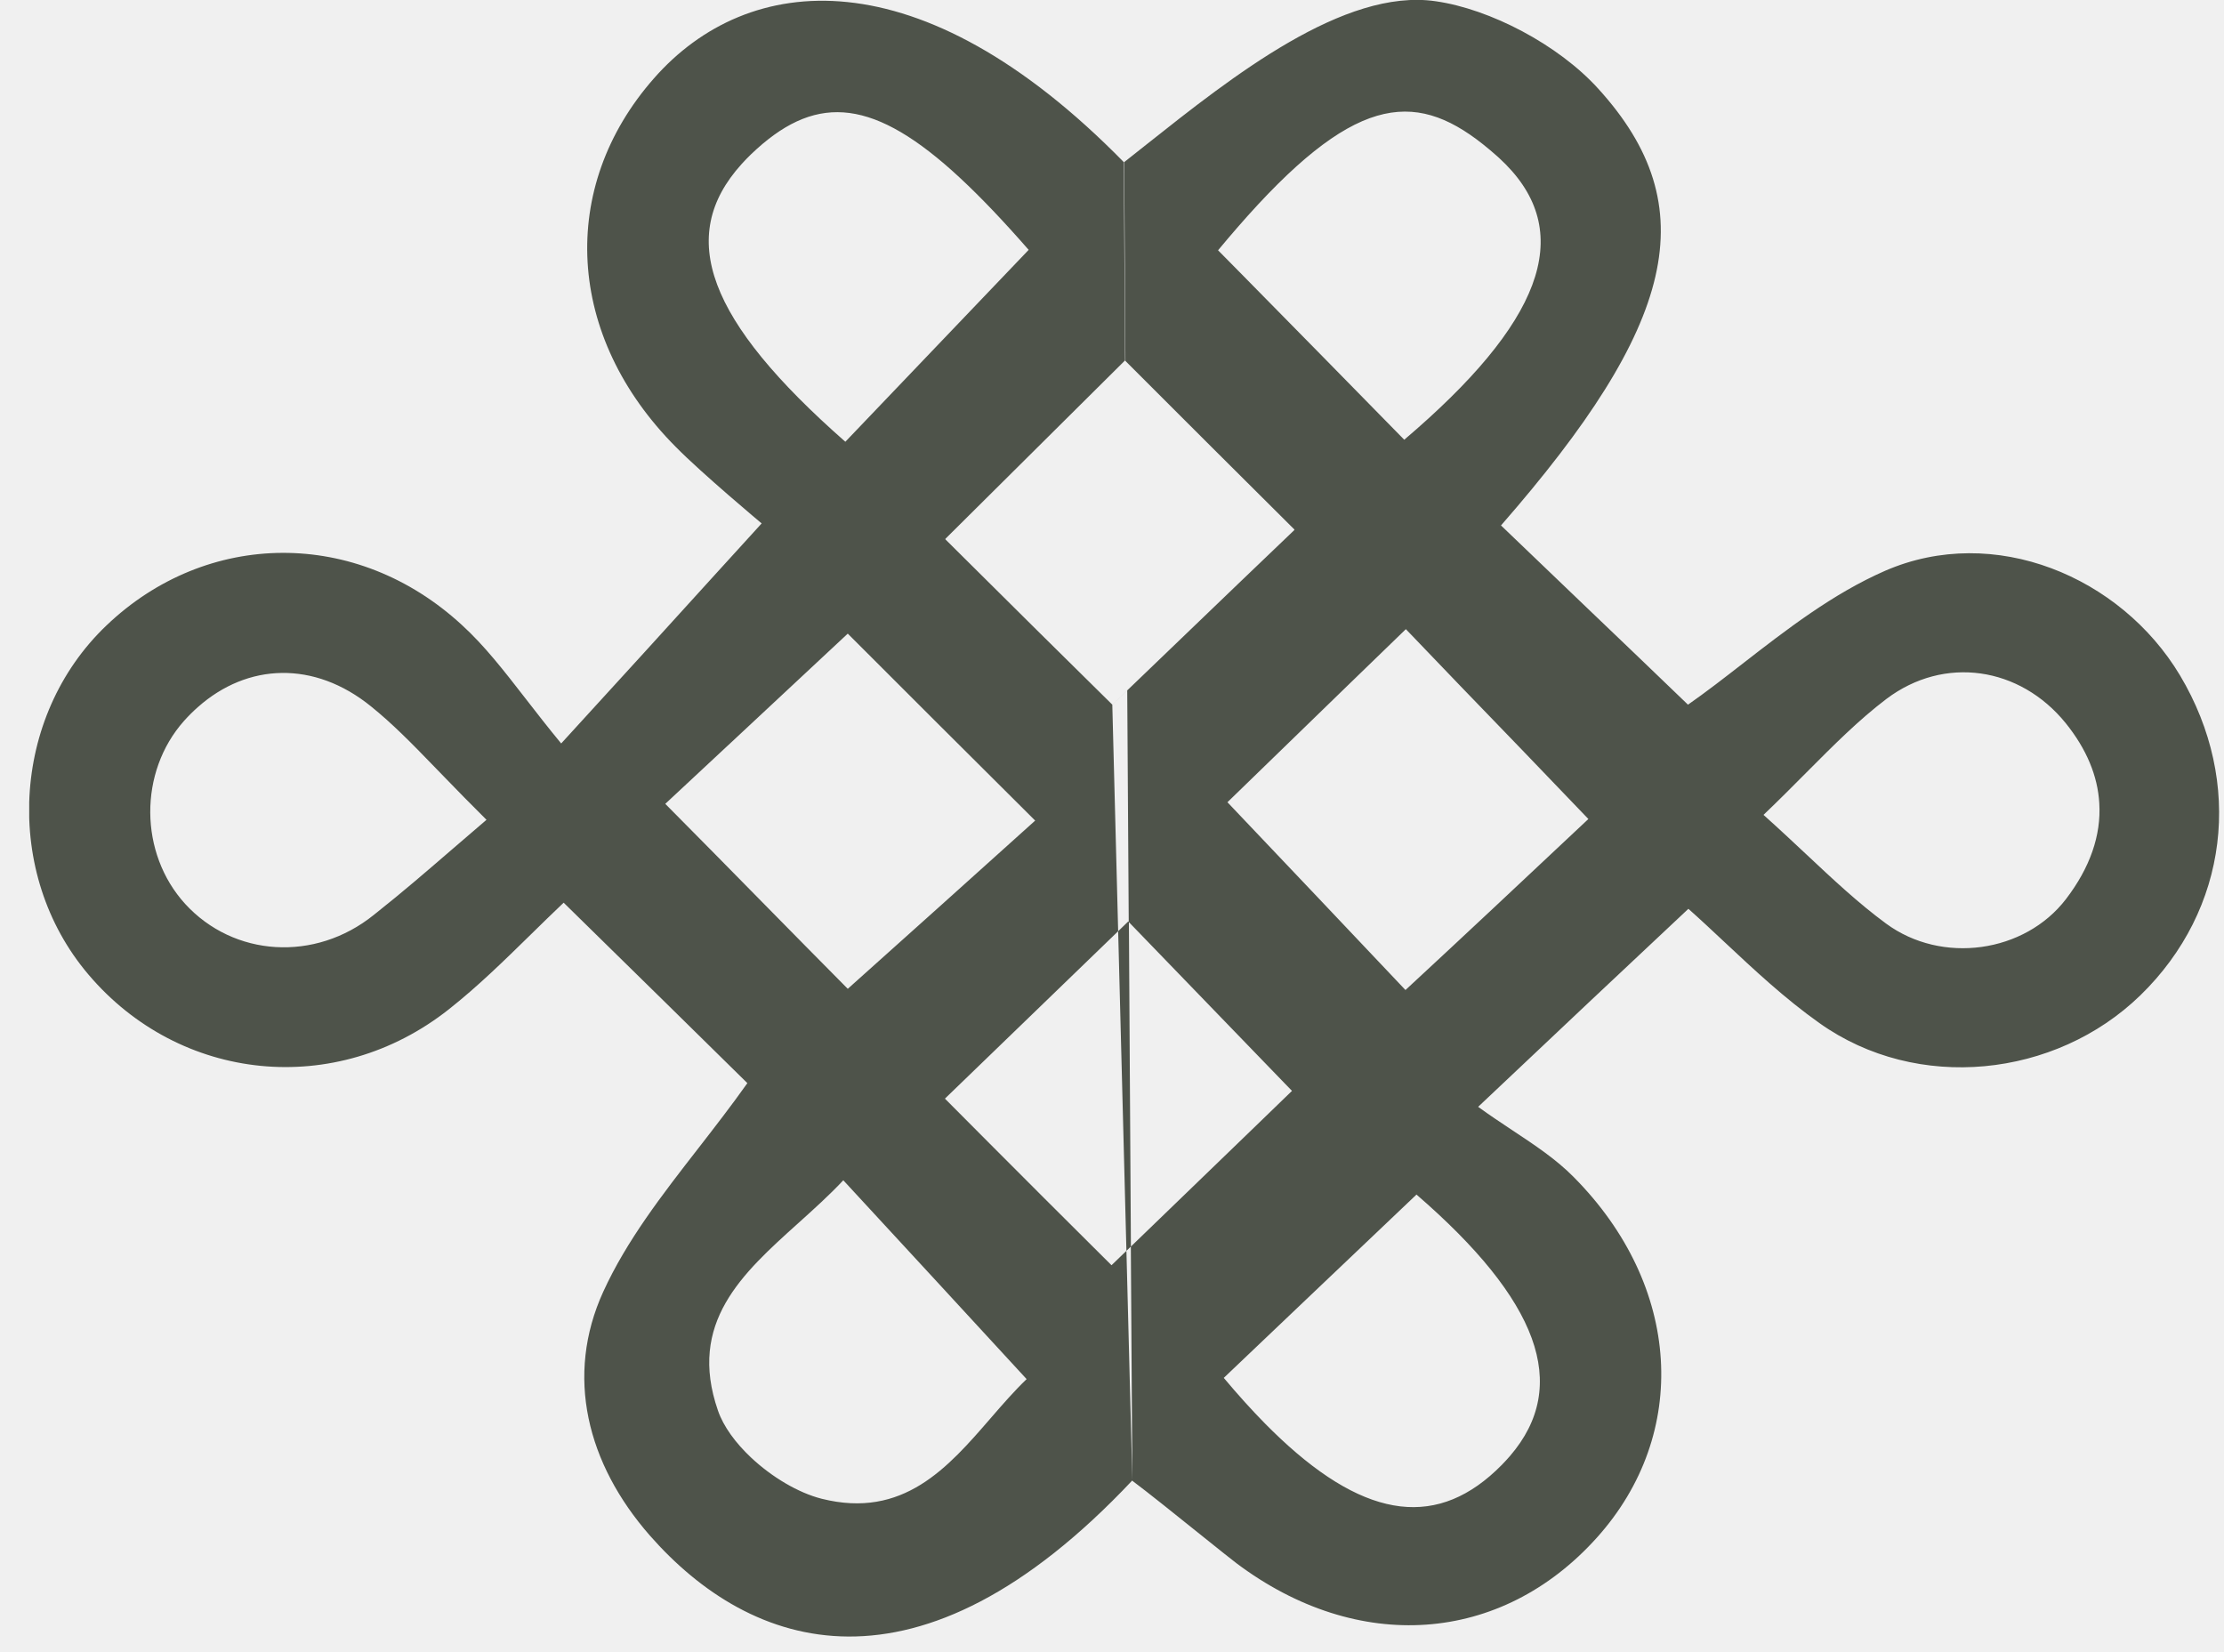
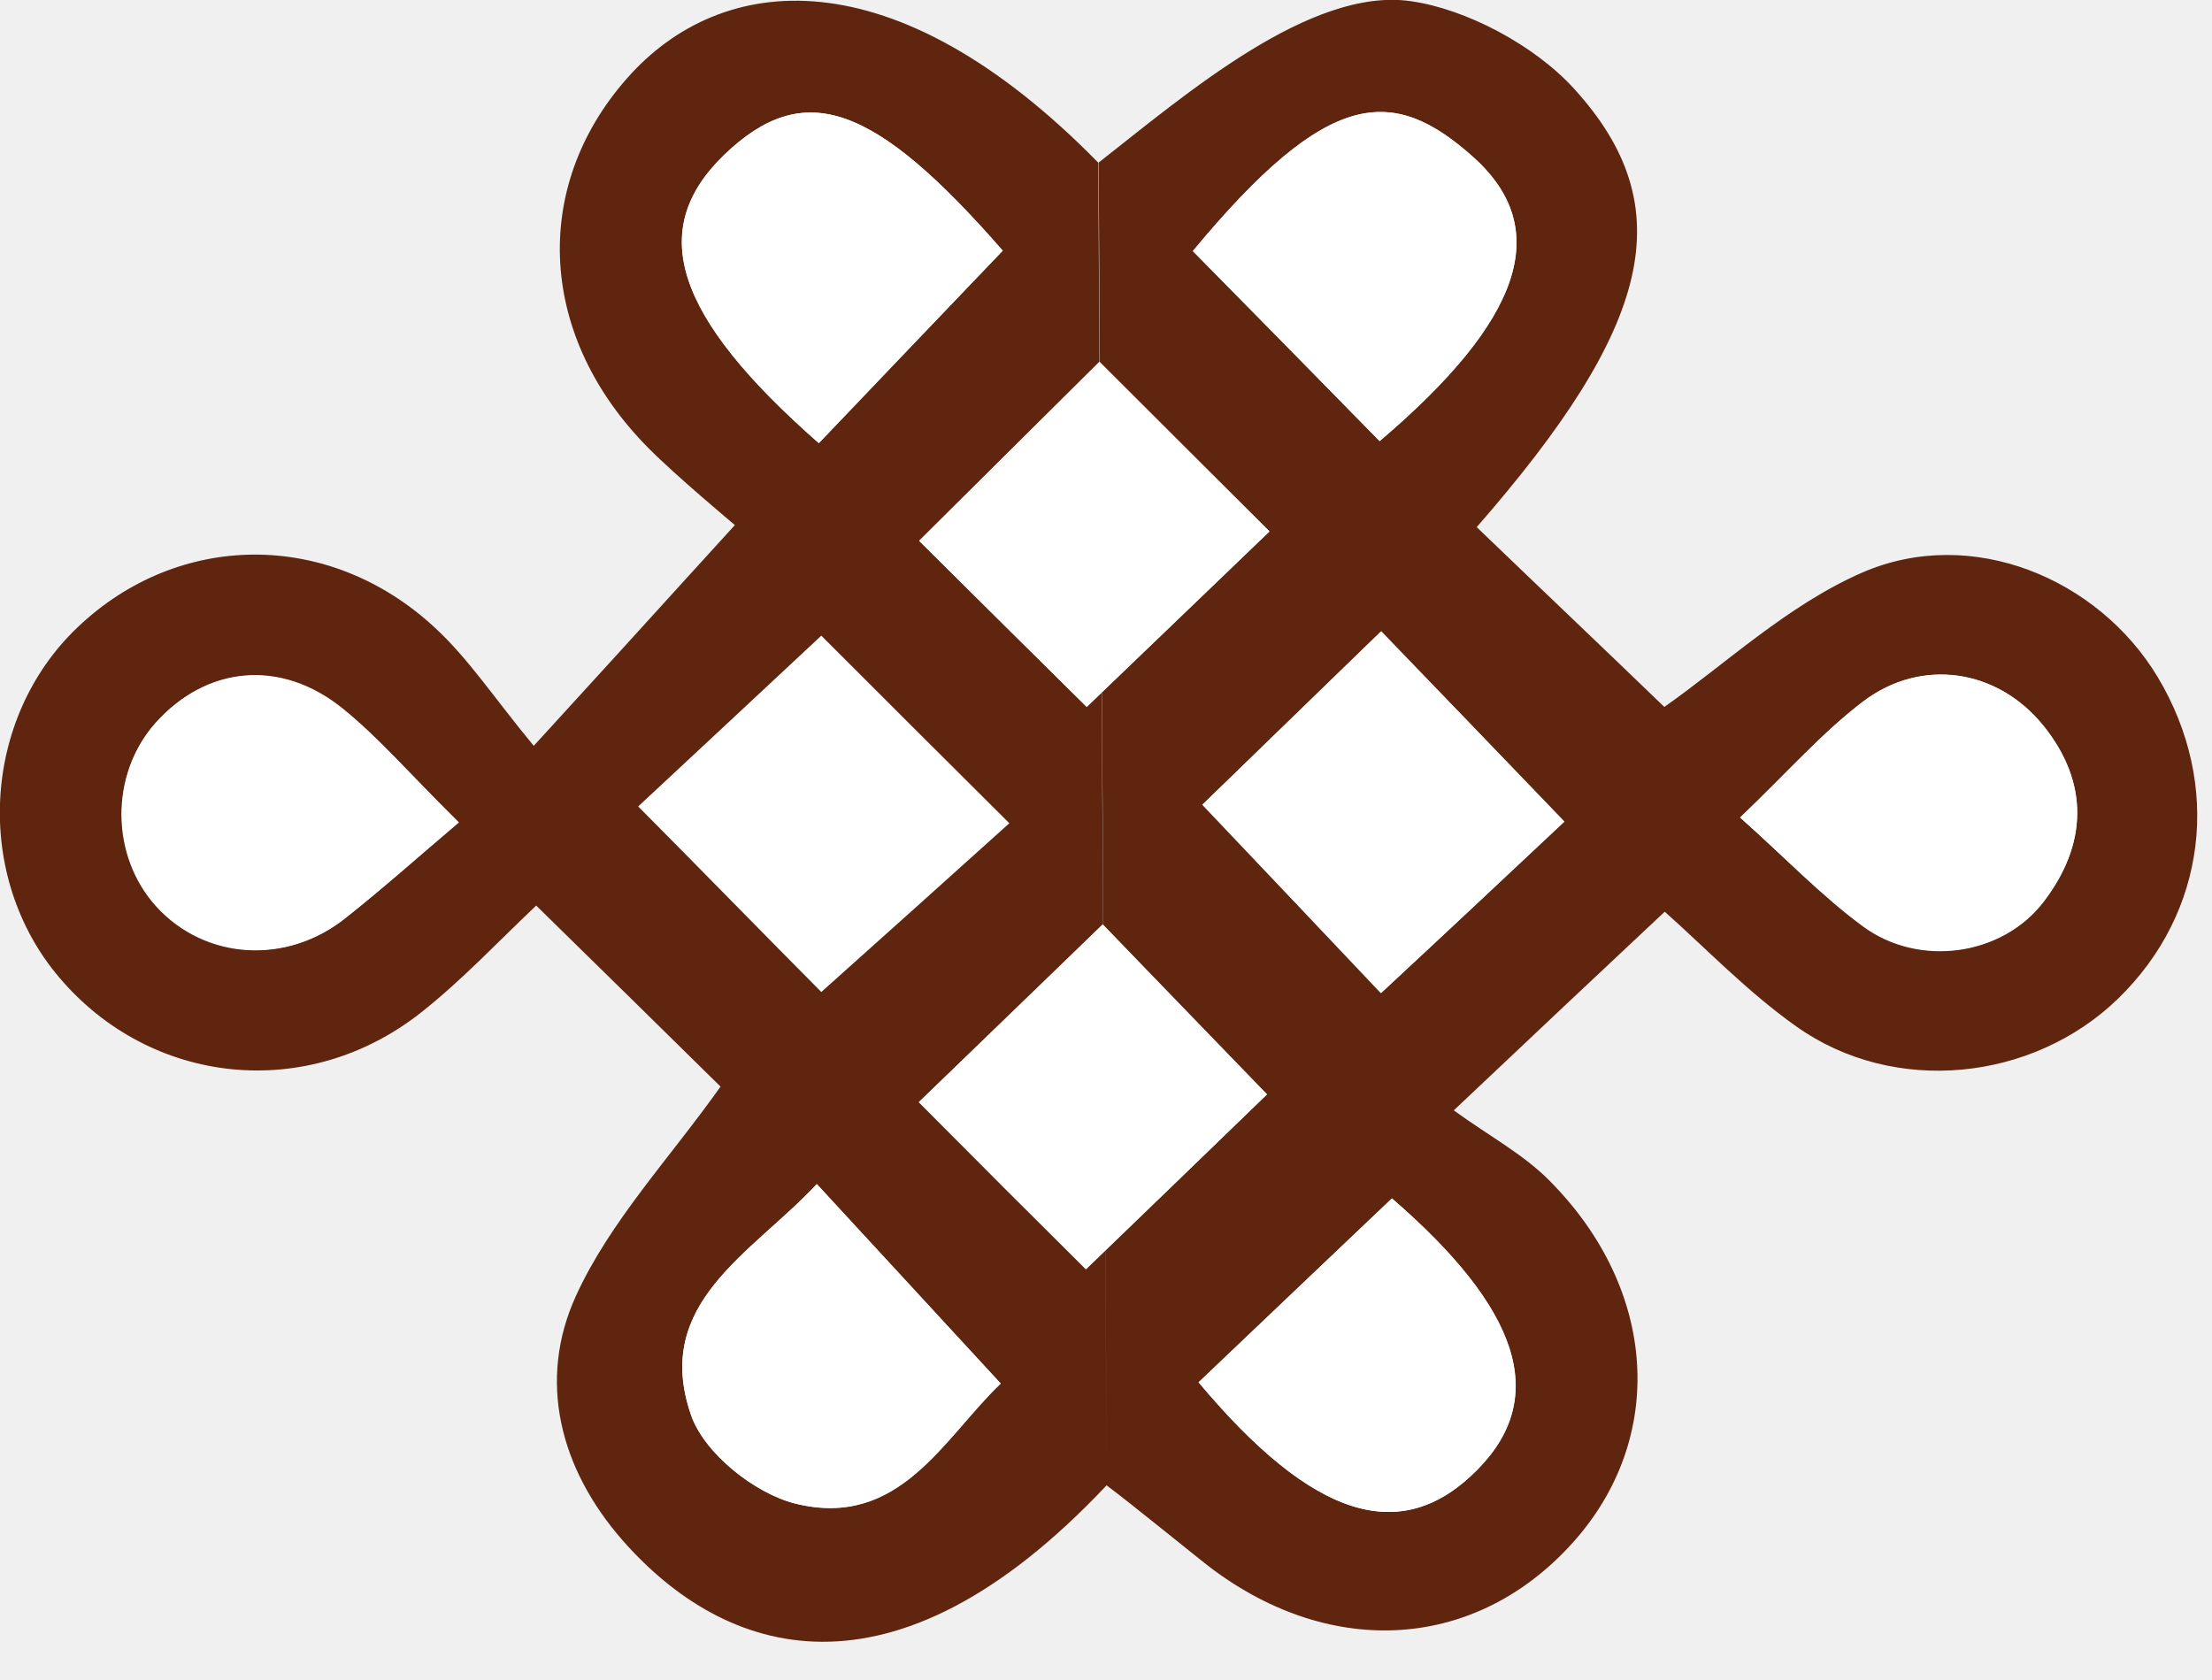
- <svg xmlns="http://www.w3.org/2000/svg" width="66" height="49" viewBox="0 0 66 49" fill="none">
-   <g clip-path="url(#clip0)">
-     <path fill-rule="evenodd" clip-rule="evenodd" d="M33.604 43.932C27.231 50.704 22.276 48.972 19.284 45.567C17.418 43.435 16.763 40.83 17.902 38.334C18.595 36.816 19.649 35.458 20.73 34.068C21.218 33.439 21.711 32.803 22.179 32.143C20.609 30.595 18.938 28.956 17.221 27.273C17.057 27.112 16.892 26.95 16.727 26.788C16.401 27.097 16.08 27.412 15.759 27.726C14.971 28.498 14.184 29.27 13.323 29.95C9.967 32.604 5.338 32.119 2.625 28.921C0.08 25.928 0.323 21.264 3.158 18.562C6.138 15.715 10.585 15.666 13.71 18.55C14.381 19.163 14.949 19.896 15.598 20.732C15.922 21.15 16.267 21.595 16.654 22.063C18.448 20.1 19.853 18.562 21.246 17.023C21.408 16.844 21.504 16.739 21.665 16.563C21.841 16.37 22.096 16.091 22.603 15.533C22.603 15.533 20.834 14.055 20.059 13.267C16.788 9.984 16.558 5.562 19.405 2.327C22.191 -0.847 27.292 -1.368 33.35 4.811L33.388 10.701L33.387 10.7L33.386 10.698L33.385 10.698C31.701 12.37 29.884 14.175 28.054 15.992L28.061 15.999C28.059 16.001 28.057 16.003 28.055 16.005L28.36 16.308C29.967 17.904 31.665 19.59 33.009 20.911M33.452 20.487L33.452 20.488C33.304 20.63 33.157 20.771 33.01 20.912C33.01 20.912 33.01 20.912 33.01 20.911M33.459 20.481L33.501 27.365C34.869 28.779 36.543 30.51 38.135 32.16C38.204 32.231 38.273 32.303 38.341 32.373C37.986 32.718 37.614 33.078 37.228 33.45C36.089 34.553 34.835 35.765 33.561 36.992L33.602 43.691L33.559 36.994C33.451 37.098 33.343 37.202 33.235 37.306C33.152 37.386 33.069 37.467 32.986 37.547C32.986 37.547 32.986 37.546 32.985 37.546C32.805 37.368 32.62 37.183 32.429 36.993C31.49 36.06 30.433 35.004 29.376 33.943C28.928 33.494 28.481 33.044 28.042 32.603C28.467 32.192 28.891 31.782 29.313 31.375C30.66 30.072 31.985 28.791 33.254 27.566C33.33 27.492 33.406 27.419 33.482 27.345C33.482 27.345 33.483 27.345 33.483 27.346C33.483 27.346 33.483 27.346 33.483 27.346C33.485 27.348 33.487 27.35 33.489 27.352C33.492 27.355 33.494 27.357 33.496 27.359L33.452 20.488C33.454 20.486 33.456 20.483 33.459 20.481ZM33.452 20.487C33.454 20.485 33.456 20.482 33.459 20.48ZM33.459 20.48L33.459 20.481C33.533 20.409 33.608 20.338 33.683 20.266C33.913 20.045 34.143 19.824 34.373 19.603C34.462 19.517 34.552 19.431 34.642 19.345L34.656 19.331L34.658 19.329C35.389 18.628 36.111 17.935 36.807 17.265C37.363 16.732 37.901 16.216 38.414 15.727L38.413 15.726C38.411 15.724 38.409 15.722 38.407 15.72C38.409 15.718 38.411 15.716 38.413 15.714C36.71 14.023 34.91 12.223 33.398 10.711L33.362 4.811C33.578 4.641 33.803 4.463 34.034 4.279C36.557 2.278 39.887 -0.362 42.606 0.037C44.217 0.267 46.241 1.321 47.428 2.63C50.626 6.143 49.718 9.669 44.544 15.593C45.41 16.426 46.279 17.256 47.131 18.072C48.151 19.047 49.149 20.001 50.093 20.912C50.623 20.542 51.161 20.125 51.714 19.695C53.01 18.689 54.391 17.617 55.945 16.938C59.18 15.533 62.936 17.108 64.693 20.04C66.595 23.226 66.134 26.994 63.517 29.538C60.997 31.986 56.89 32.422 53.995 30.362C52.972 29.638 52.045 28.77 51.176 27.956C50.81 27.613 50.454 27.279 50.105 26.97C48.167 28.787 46.301 30.544 43.866 32.846C44.21 33.097 44.554 33.325 44.888 33.546C45.555 33.988 46.184 34.405 46.701 34.93C49.912 38.165 50.154 42.551 47.392 45.628C44.544 48.802 40.292 49.093 36.694 46.391C36.561 46.291 36.165 45.974 35.691 45.594C34.956 45.003 34.031 44.261 33.604 43.944L33.604 43.932M47.123 24.29C47.128 24.295 47.132 24.3 47.137 24.305L46.987 24.446C45.231 26.096 43.465 27.755 41.721 29.369C41.721 29.369 41.721 29.369 41.721 29.369C41.717 29.372 41.713 29.376 41.709 29.38C40.049 27.623 38.256 25.733 36.426 23.807C37.01 23.241 37.626 22.643 38.262 22.025C39.37 20.949 40.539 19.813 41.709 18.682C41.709 18.682 41.709 18.683 41.709 18.683C41.713 18.679 41.717 18.675 41.721 18.671C42.241 19.213 42.773 19.767 43.318 20.336C44.519 21.576 45.779 22.887 47.123 24.29ZM28.489 5.279C29.112 5.857 29.786 6.567 30.527 7.415C28.625 9.402 26.857 11.255 25.088 13.108L25.087 13.11C20.995 9.516 20.064 7.021 22.007 4.87C22.095 4.772 22.188 4.676 22.287 4.58C24.124 2.819 25.783 2.863 28.247 5.058C28.327 5.13 28.408 5.203 28.489 5.279ZM36.853 8.142C36.62 7.905 36.385 7.667 36.148 7.428C36.148 7.427 36.148 7.427 36.148 7.427C36.342 7.193 36.531 6.971 36.715 6.759C40.12 2.842 41.942 2.644 44.004 4.277C44.146 4.389 44.289 4.511 44.435 4.64C44.453 4.657 44.472 4.674 44.491 4.691C44.556 4.751 44.62 4.812 44.68 4.873C46.75 6.969 45.726 9.604 41.673 13.049L41.672 13.049L41.583 12.957L41.582 12.957L41.582 12.957C40.029 11.373 38.484 9.796 36.853 8.142ZM30.45 40.909C30.455 40.915 30.461 40.921 30.466 40.927C30.101 41.277 29.753 41.678 29.401 42.084C28.131 43.552 26.803 45.084 24.384 44.477C23.692 44.302 22.902 43.833 22.284 43.25C21.831 42.823 21.47 42.336 21.306 41.859C20.403 39.254 22.022 37.798 23.692 36.296C24.149 35.884 24.611 35.469 25.026 35.026C25.026 35.026 25.026 35.027 25.026 35.027C25.026 35.027 25.026 35.027 25.026 35.027C25.031 35.032 25.036 35.037 25.041 35.042C26.811 36.958 28.523 38.814 30.45 40.909ZM44.811 43.208C46.622 41.102 45.64 38.566 42.036 35.45C41.181 36.264 40.357 37.047 39.551 37.813L39.549 37.815L39.542 37.821L39.541 37.822C38.442 38.867 37.378 39.878 36.317 40.89C36.74 41.395 37.151 41.849 37.55 42.254C37.7 42.406 37.849 42.55 37.995 42.688C40.587 45.12 42.703 45.368 44.569 43.471C44.654 43.384 44.735 43.296 44.811 43.208ZM14.43 24.321C14.432 24.324 14.435 24.326 14.437 24.329C14.095 24.62 13.769 24.902 13.453 25.174C12.657 25.861 11.928 26.49 11.185 27.077C11.154 27.102 11.123 27.126 11.093 27.151C9.348 28.556 6.937 28.399 5.495 26.824C4.126 25.322 4.114 22.91 5.459 21.396C5.592 21.247 5.731 21.108 5.875 20.982C7.349 19.674 9.326 19.599 11.008 20.961C11.64 21.47 12.212 22.052 12.878 22.741C12.977 22.843 13.079 22.948 13.183 23.055C13.559 23.442 13.966 23.862 14.43 24.321ZM53.599 25.348C53.196 24.971 52.78 24.581 52.335 24.183C52.334 24.183 52.334 24.183 52.334 24.183C52.791 23.746 53.206 23.329 53.599 22.933L53.599 22.933L53.599 22.933C54.427 22.101 55.16 21.366 55.981 20.742C57.701 19.445 59.943 19.785 61.3 21.457C61.926 22.233 62.253 23.034 62.299 23.837C62.358 24.794 62.019 25.755 61.312 26.679C60.089 28.278 57.629 28.63 55.969 27.406C55.147 26.801 54.4 26.1 53.599 25.348ZM30.72 24.352C28.866 26.024 27 27.696 25.159 29.344C24.339 28.518 23.491 27.656 22.623 26.774L22.622 26.773C21.683 25.817 20.719 24.838 19.743 23.855C20.335 23.303 20.961 22.719 21.608 22.116L21.609 22.116C22.748 21.054 23.953 19.931 25.159 18.803L25.16 18.805L25.16 18.805C26.868 20.513 28.697 22.342 30.72 24.352Z" fill="#4E534A" />
+ <svg xmlns="http://www.w3.org/2000/svg" width="54" height="41" viewBox="0 0 54 41" fill="none">
+   <g clip-path="url(#clip0_923:4916)">
+     <path d="M27.02 36.26C21.76 41.85 17.67 40.42 15.2 37.61C13.66 35.85 13.12 33.7 14.06 31.64C14.89 29.82 16.35 28.28 17.59 26.53C16.17 25.13 14.65 23.64 13.09 22.11C12.16 22.99 11.28 23.93 10.28 24.72C7.51 26.91 3.69 26.51 1.45 23.87C-0.65 21.4 -0.45 17.55 1.89 15.32C4.35 12.97 8.02 12.93 10.6 15.31C11.43 16.07 12.07 17.05 13.03 18.21C14.51 16.59 15.67 15.32 16.82 14.05C17.1 13.74 17.14 13.7 17.94 12.82C17.94 12.82 16.48 11.6 15.84 10.95C13.14 8.24 12.95 4.59 15.3 1.92C17.6 -0.7 21.81 -1.13 26.81 3.97L27.02 36.26ZM26.82 3.97C28.95 2.3 32 -0.33 34.45 0.03C35.78 0.22 37.45 1.09 38.43 2.17C41.07 5.07 40.32 7.98 36.05 12.87C37.62 14.38 39.2 15.88 40.63 17.26C42.09 16.24 43.63 14.78 45.46 13.98C48.13 12.82 51.23 14.12 52.68 16.54C54.25 19.17 53.87 22.28 51.71 24.38C49.63 26.4 46.24 26.76 43.85 25.06C42.65 24.21 41.61 23.12 40.64 22.26C39.04 23.76 37.5 25.21 35.49 27.11C36.34 27.73 37.19 28.18 37.83 28.83C40.48 31.5 40.68 35.12 38.4 37.66C36.05 40.28 32.54 40.52 29.57 38.29C29.29 38.08 27.6 36.7 27.02 36.27L26.82 3.97ZM26.53 17.26C28.07 15.78 29.64 14.27 30.99 12.98C29.59 11.58 28.1 10.09 26.84 8.84C25.45 10.22 23.95 11.7 22.44 13.21C23.84 14.6 25.35 16.1 26.53 17.26ZM38.19 20.06C36.56 18.37 35.09 16.84 33.72 15.41C32.2 16.89 30.68 18.36 29.36 19.64C30.86 21.23 32.34 22.79 33.72 24.24C35.2 22.87 36.7 21.46 38.19 20.06ZM26.51 30.99C28.08 29.47 29.64 27.97 30.93 26.72C29.56 25.3 28.09 23.79 26.92 22.57C25.49 23.95 23.97 25.42 22.43 26.91C23.82 28.31 25.32 29.81 26.51 30.99ZM24.48 6.12C21.32 2.5 19.62 1.92 17.68 3.78C15.78 5.61 16.46 7.72 19.99 10.82C21.45 9.29 22.91 7.76 24.48 6.12ZM29.12 6.13C30.71 7.74 32.19 9.25 33.68 10.77C37.15 7.82 37.93 5.59 35.96 3.83C34.01 2.09 32.44 2.12 29.12 6.13ZM24.43 33.78C22.82 32.04 21.4 30.5 19.94 28.91C18.36 30.61 15.92 31.81 16.87 34.55C17.19 35.48 18.42 36.46 19.41 36.71C21.96 37.35 23.04 35.11 24.43 33.78ZM33.98 29.26C32.31 30.85 30.78 32.3 29.26 33.75C32.05 37.08 34.21 37.77 36.07 35.88C37.82 34.1 37.08 31.94 33.98 29.26ZM11.2 20.08C9.99 18.89 9.25 18.01 8.37 17.3C6.85 16.07 5.04 16.26 3.8 17.65C2.69 18.9 2.7 20.9 3.83 22.13C5.02 23.43 7 23.56 8.45 22.4C9.33 21.71 10.18 20.95 11.2 20.08ZM42.48 19.96C43.58 20.94 44.46 21.87 45.48 22.62C46.85 23.63 48.88 23.34 49.89 22.02C50.96 20.62 51.01 19.12 49.88 17.72C48.77 16.34 46.91 16.05 45.49 17.13C44.49 17.88 43.65 18.85 42.48 19.96Z" fill="#5F250F" />
+     <path d="M26.529 17.26C25.349 16.09 23.849 14.6 22.439 13.2C23.95 11.7 25.45 10.21 26.84 8.83C28.09 10.08 29.579 11.57 30.989 12.97C29.64 14.28 28.07 15.78 26.529 17.26Z" fill="white" />
+     <path d="M38.19 20.06C36.7 21.46 35.19 22.87 33.71 24.25C32.34 22.8 30.86 21.24 29.35 19.65C30.67 18.37 32.19 16.89 33.71 15.42C35.1 16.84 36.57 18.37 38.19 20.06Z" fill="white" />
+     <path d="M26.51 30.99C25.32 29.81 23.82 28.31 22.43 26.91C23.97 25.42 25.49 23.96 26.92 22.57C28.1 23.79 29.56 25.3 30.93 26.72C29.64 27.97 28.08 29.48 26.51 30.99Z" fill="white" />
+     <path d="M24.479 6.12C22.909 7.76 21.449 9.29 19.989 10.82C16.459 7.72 15.789 5.61 17.679 3.78C19.619 1.92 21.319 2.5 24.479 6.12Z" fill="white" />
+     <path d="M29.12 6.13C32.44 2.13 34.01 2.09 35.96 3.83C37.93 5.59 37.15 7.82 33.68 10.77C32.19 9.25 30.71 7.74 29.12 6.13Z" fill="white" />
+     <path d="M24.43 33.78C23.04 35.1 21.96 37.34 19.41 36.71C18.42 36.46 17.19 35.48 16.87 34.55C15.92 31.81 18.35 30.61 19.94 28.91C21.41 30.5 22.83 32.04 24.43 33.78Z" fill="white" />
+     <path d="M33.98 29.26C37.08 31.94 37.83 34.1 36.07 35.88C34.21 37.77 32.05 37.08 29.26 33.75C30.78 32.3 32.31 30.85 33.98 29.26Z" fill="white" />
+     <path d="M11.2 20.08C10.17 20.95 9.33 21.7 8.44 22.41C7 23.57 5.01 23.44 3.82 22.14C2.69 20.9 2.68 18.91 3.79 17.66C5.03 16.27 6.84 16.08 8.36 17.31C9.25 18.02 10 18.89 11.2 20.08Z" fill="white" />
+     <path d="M42.48 19.96C43.65 18.84 44.489 17.88 45.489 17.12C46.91 16.05 48.76 16.33 49.88 17.71C51.01 19.11 50.959 20.61 49.889 22.01C48.88 23.33 46.859 23.62 45.48 22.61C44.469 21.87 43.58 20.94 42.48 19.96Z" fill="white" />
+     <path d="M24.64 20.1C23.11 21.48 21.57 22.86 20.05 24.22C18.64 22.8 17.13 21.25 15.58 19.69C16.93 18.43 18.49 16.98 20.05 15.52C21.46 16.93 22.97 18.44 24.64 20.1Z" fill="white" />
  </g>
  <defs>
-     <clipPath id="clip0">
-       <rect width="65" height="48.571" fill="white" transform="translate(0.867065)" />
+     <clipPath id="clip0_923:4916">
+       <rect width="53.65" height="40.09" fill="white" />
    </clipPath>
  </defs>
</svg>
